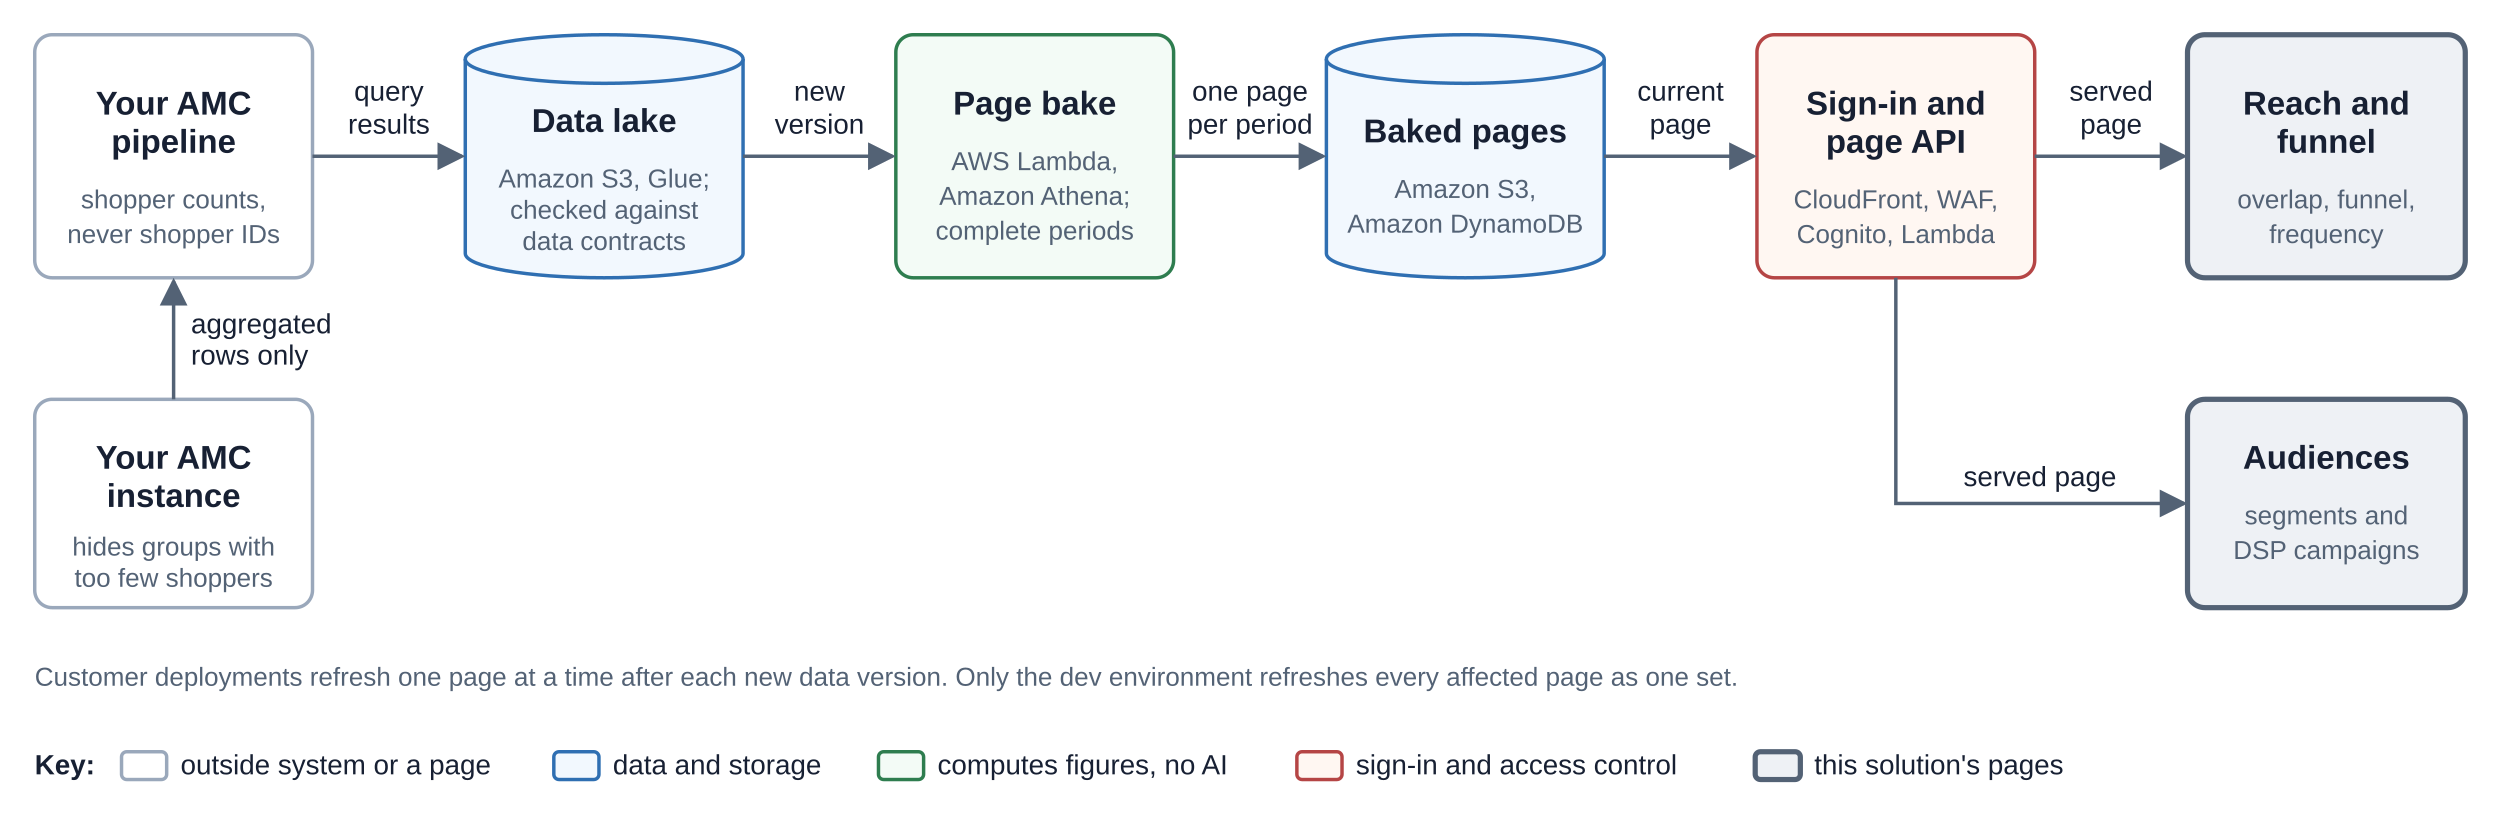
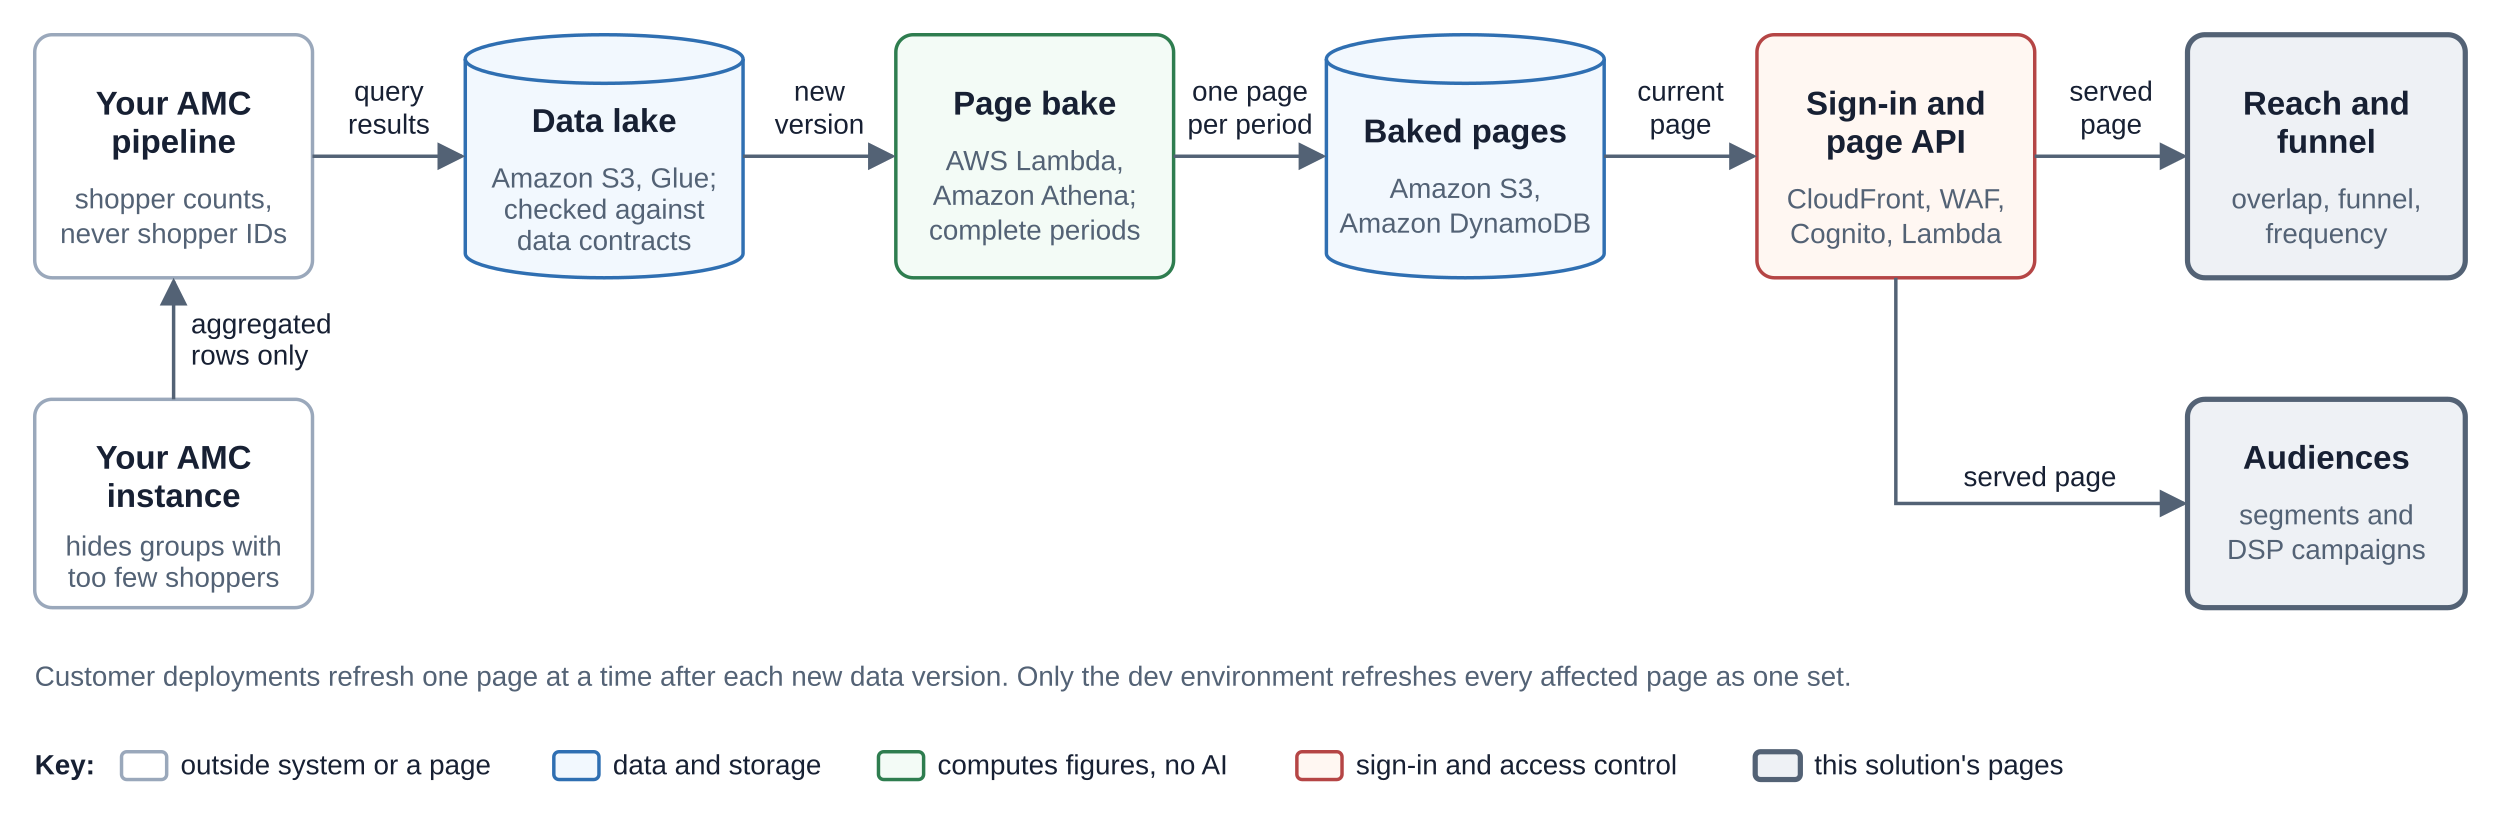
<svg xmlns="http://www.w3.org/2000/svg" viewBox="0 130 1440 470" role="img" focusable="false" aria-labelledby="reach-flow-title reach-flow-desc">
  <defs>
    <marker id="reach-flow-arrow" markerWidth="8" markerHeight="8" refX="7" refY="4" orient="auto">
      <path d="M0 0 L8 4 L0 8 Z" fill="#536275" />
    </marker>
  </defs>
  <rect x="0" y="130" width="1440" height="470" fill="#ffffff" />
  <g stroke-width="2">
    <rect x="20" y="150" width="160" height="140" rx="10" fill="#ffffff" stroke="#9aa8bb" />
    <path d="M268 164 V276 A80 14 0 0 0 428 276 V164" fill="#f2f8fe" stroke="#2f6fb2" />
    <ellipse cx="348" cy="164" rx="80" ry="14" fill="#f2f8fe" stroke="#2f6fb2" />
    <rect x="516" y="150" width="160" height="140" rx="10" fill="#f3fbf6" stroke="#2e7d4f" />
    <path d="M764 164 V276 A80 14 0 0 0 924 276 V164" fill="#f2f8fe" stroke="#2f6fb2" />
    <ellipse cx="844" cy="164" rx="80" ry="14" fill="#f2f8fe" stroke="#2f6fb2" />
    <rect x="1012" y="150" width="160" height="140" rx="10" fill="#fff7f2" stroke="#b54545" />
    <rect x="1260" y="150" width="160" height="140" rx="10" fill="#eef1f5" stroke="#536275" stroke-width="3" />
    <rect x="20" y="360" width="160" height="120" rx="10" fill="#ffffff" stroke="#9aa8bb" />
    <rect x="1260" y="360" width="160" height="120" rx="10" fill="#eef1f5" stroke="#536275" stroke-width="3" />
  </g>
  <g fill="none" stroke="#536275" stroke-width="2" marker-end="url(#reach-flow-arrow)">
    <line x1="180" y1="220" x2="266" y2="220" />
    <line x1="428" y1="220" x2="514" y2="220" />
    <line x1="676" y1="220" x2="762" y2="220" />
    <line x1="924" y1="220" x2="1010" y2="220" />
    <line x1="1172" y1="220" x2="1258" y2="220" />
    <line x1="100" y1="360" x2="100" y2="292" />
    <path d="M1092 290 V420 H1258" />
  </g>
  <g font-family="Arial, sans-serif" fill="#172033" text-anchor="middle">
    <g font-size="19" font-weight="bold">
      <text x="100" y="196">Your AMC</text>
      <text x="100" y="218">pipeline</text>
      <text x="348" y="206">Data lake</text>
      <text x="596" y="196">Page bake</text>
      <text x="844" y="212">Baked pages</text>
      <text x="1092" y="196">Sign-in and</text>
      <text x="1092" y="218">page API</text>
      <text x="1340" y="196">Reach and</text>
      <text x="1340" y="218">funnel</text>
      <text x="100" y="400">Your AMC</text>
      <text x="100" y="422">instance</text>
      <text x="1340" y="400">Audiences</text>
    </g>
-     <g font-size="15" fill="#536275">
+     <g font-size="16" fill="#536275">
      <text x="100" y="250">shopper counts,</text>
      <text x="100" y="270">never shopper IDs</text>
      <text x="348" y="238">Amazon S3, Glue;</text>
      <text x="348" y="256">checked against</text>
      <text x="348" y="274">data contracts</text>
      <text x="596" y="228">AWS Lambda,</text>
      <text x="596" y="248">Amazon Athena;</text>
      <text x="596" y="268">complete periods</text>
      <text x="844" y="244">Amazon S3,</text>
      <text x="844" y="264">Amazon DynamoDB</text>
      <text x="1092" y="250">CloudFront, WAF,</text>
      <text x="1092" y="270">Cognito, Lambda</text>
      <text x="1340" y="250">overlap, funnel,</text>
      <text x="1340" y="270">frequency</text>
      <text x="100" y="450">hides groups with</text>
      <text x="100" y="468">too few shoppers</text>
      <text x="1340" y="432">segments and</text>
      <text x="1340" y="452">DSP campaigns</text>
    </g>
    <g font-size="16">
      <text x="224" y="188">query</text>
      <text x="224" y="207">results</text>
      <text x="472" y="188">new</text>
      <text x="472" y="207">version</text>
      <text x="720" y="188">one page</text>
      <text x="720" y="207">per period</text>
      <text x="968" y="188">current</text>
      <text x="968" y="207">page</text>
      <text x="1216" y="188">served</text>
      <text x="1216" y="207">page</text>
      <text x="110" y="322" text-anchor="start">aggregated</text>
      <text x="110" y="340" text-anchor="start">rows only</text>
      <text x="1175" y="410">served page</text>
    </g>
-     <text x="20" y="525" font-size="15" fill="#536275" text-anchor="start">Customer deployments refresh one page at a time after each new data version. Only the dev environment refreshes every affected page as one set.</text>
+     <text x="20" y="525" font-size="16" fill="#536275" text-anchor="start">Customer deployments refresh one page at a time after each new data version. Only the dev environment refreshes every affected page as one set.</text>
  </g>
  <g font-family="Arial, sans-serif" font-size="16" fill="#172033" stroke-width="2">
    <text x="20" y="576" font-weight="bold">Key:</text>
    <rect x="70" y="563" width="26" height="16" rx="3" fill="#ffffff" stroke="#9aa8bb" />
    <text x="104" y="576">outside system or a page</text>
    <rect x="319" y="563" width="26" height="16" rx="3" fill="#f2f8fe" stroke="#2f6fb2" />
    <text x="353" y="576">data and storage</text>
    <rect x="506" y="563" width="26" height="16" rx="3" fill="#f3fbf6" stroke="#2e7d4f" />
    <text x="540" y="576">computes figures, no AI</text>
    <rect x="747" y="563" width="26" height="16" rx="3" fill="#fff7f2" stroke="#b54545" />
    <text x="781" y="576">sign-in and access control</text>
    <rect x="1011" y="563" width="26" height="16" rx="3" fill="#eef1f5" stroke="#536275" stroke-width="3" />
    <text x="1045" y="576">this solution's pages</text>
  </g>
</svg>
